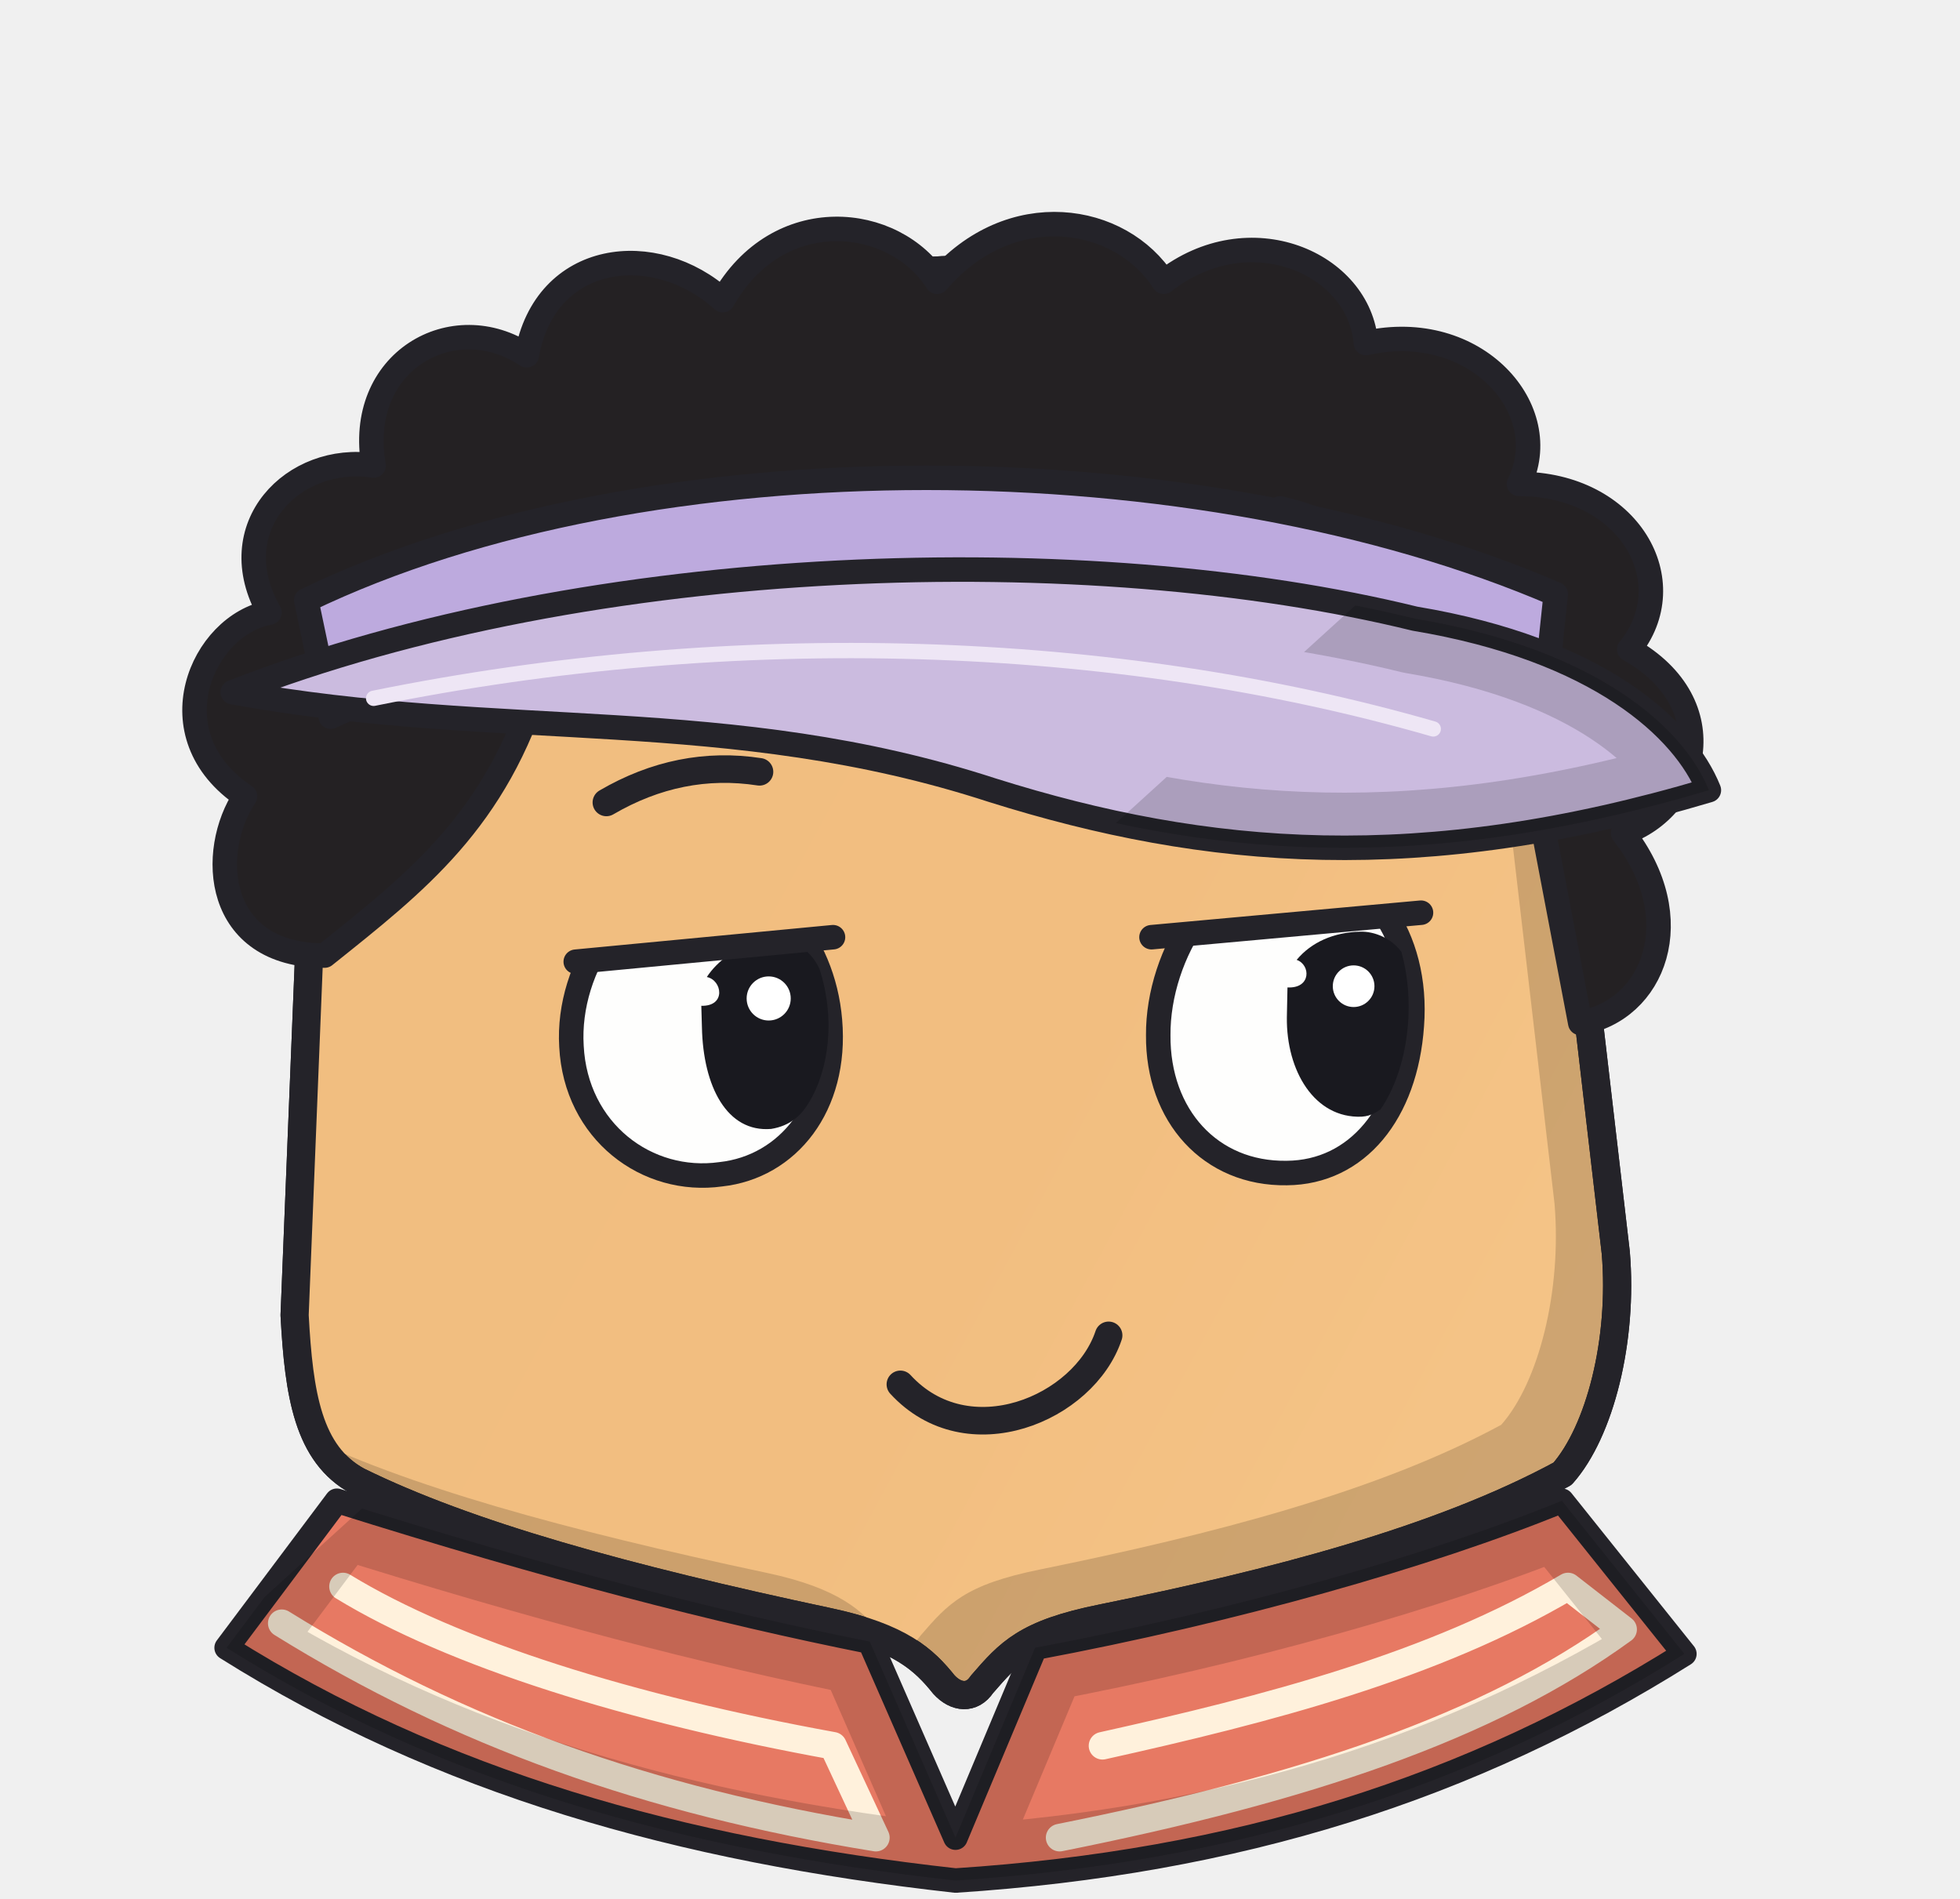
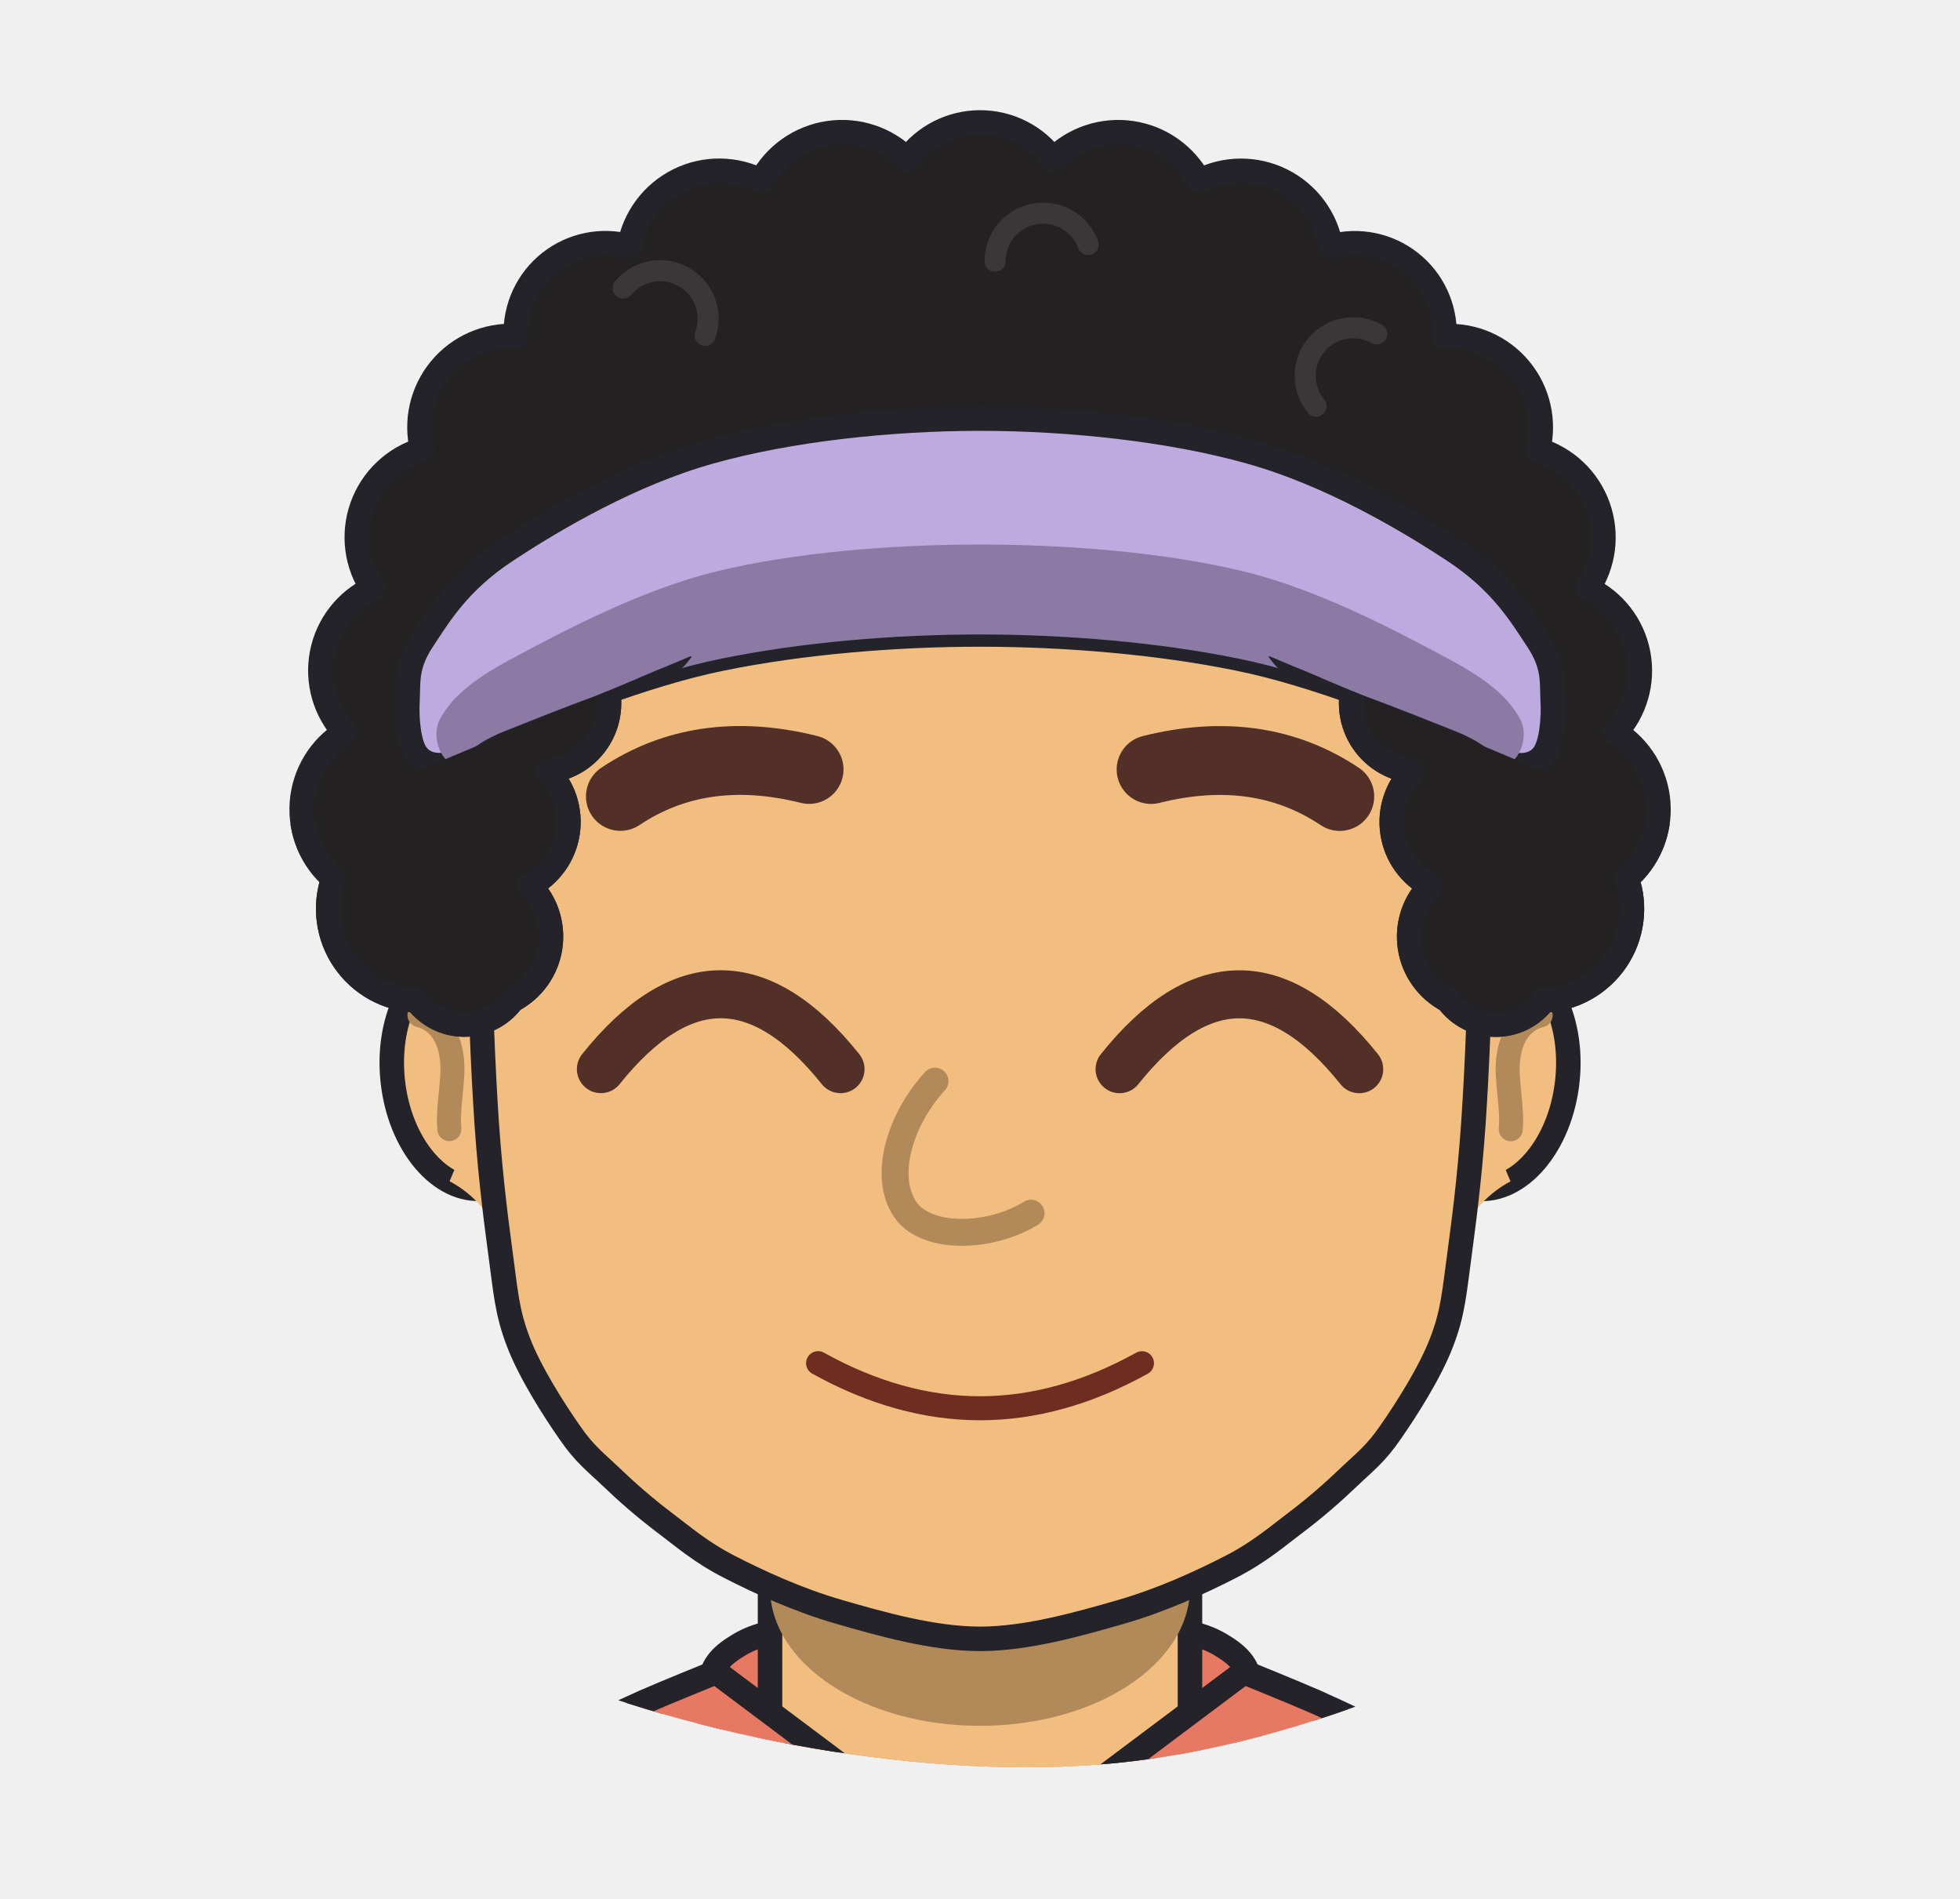
- <svg xmlns="http://www.w3.org/2000/svg" viewBox="0 0 320 310" fill="none" stroke="#242329" stroke-width="4" stroke-linecap="round" stroke-linejoin="round" role="img" aria-labelledby="cap-confident-title cap-confident-description">
+ <svg xmlns="http://www.w3.org/2000/svg" viewBox="0 0 320 310" width="320" height="310">
  <defs>
-     <linearGradient id="cap-confident-skin" x1="84" y1="144" x2="251" y2="234" gradientUnits="userSpaceOnUse">
-       <stop stop-color="#F1BE80" />
-       <stop offset=".55" stop-color="#F2BE80" />
-       <stop offset="1" stop-color="#F4C386" />
-     </linearGradient>
-     <linearGradient id="cap-confident-hair" x1="151" y1="43" x2="158" y2="133" gradientUnits="userSpaceOnUse">
-       <stop stop-color="#493225" />
-       <stop offset=".5" stop-color="#533B2B" />
-       <stop offset="1" stop-color="#33251E" />
-     </linearGradient>
-     <linearGradient id="cap-confident-mint" x1="155" y1="20" x2="162" y2="216" gradientUnits="userSpaceOnUse">
-       <stop stop-color="#B5F3D6" />
-       <stop offset=".55" stop-color="#AEF0D2" />
-       <stop offset="1" stop-color="#ABEDCF" />
-     </linearGradient>
-     <linearGradient id="cap-confident-ear-cushion" x1="35" y1="147" x2="62" y2="200" gradientUnits="userSpaceOnUse">
-       <stop stop-color="#309775" />
-       <stop offset="1" stop-color="#349778" />
-     </linearGradient>
-     <linearGradient id="cap-confident-collar-fabric" x1="99" y1="244" x2="112" y2="301" gradientUnits="userSpaceOnUse">
-       <stop stop-color="#18344F" />
-       <stop offset="1" stop-color="#1D3959" />
-     </linearGradient>
-     <clipPath id="cap-confident-hair-boundary">
-       <path d="M60.5 131.2C68.5 80.1 106.6 44 158.6 44.3C210.7 44.5 247.6 79.4 255.4 131.1C251.6 116.7 232 107 212.6 106.6C195.2 105.5 177.9 111 158.3 113.8C139 117 119.2 116.9 99.2 118.3C82 119.7 69.5 124.2 60.5 131.2Z" />
+     <clipPath id="cd5b">
+       <rect x="-4000" y="-4000" width="9000" height="9000" />
    </clipPath>
-     <clipPath id="cap-confident-head-clip">
-       <path d="M61 130.5C63 83 104 44 159 44C212 44 252 82 255 129L263.8 204.5C265 218.8 261.2 233.7 255.1 240.6C235 251.5 207.9 258.5 179.9 264.2C167.5 266.7 164.8 269.8 160.3 275C158.7 277.4 156.1 277.2 154.1 275C150.9 271 147 267.3 135.3 264.8C101.9 257.7 76.3 250.6 58.4 241.8C50.3 237.4 48.8 227.7 48.1 214.7L50.5 155Z" />
+     <pattern id="cd5pat" width="28" height="28" patternUnits="userSpaceOnUse">
+       <rect width="28" height="28" fill="#F36B4F" />
+       <rect width="14" height="28" fill="#FFF4E6" />
+     </pattern>
+     <clipPath id="cd5cr">
+       <path d="M883.99 607.84C887.78 666.25 851.27 743.05 798.54 789.83C745.81 836.34 649.54 877.99 567.87 887.72C486.21 897.73 381.56 879.34 308.27 849.05C234.99 818.77 157.11 762.25 128.45 706.00C99.78 649.76 104.65 565.93 136.29 511.57C168.20 457.49 247.16 410.44 319.09 380.15C391.02 349.86 491.08 319.85 567.60 329.58C643.86 339.59 723.36 393.13 776.37 439.37C829.10 485.61 880.21 549.43 883.99 607.84Z" />
+       <path d="M-473.50 -700.97L1473.50 -700.97L1473.50 818.77L-473.50 818.77Z" />
    </clipPath>
-     <clipPath id="cap-confident-confident-eyes">
-       <path d="M90 158L238 148L238 199L90 199Z" />
+     <clipPath id="cd5s">
+       <path d="M500 935.7L616.5 850.9C621.8 853.2 636.8 859.1 648.3 864.2C659.7 869.3 672.5 875.4 685.3 881.4C698.1 887.3 712.5 893.3 725 899.9C737.6 906.5 750.8 914.3 760.8 921.1C770.7 927.9 778 934.3 784.6 941C791.2 947.6 795.8 954.2 800.5 960.8C805.1 967.4 808.6 974.1 812.4 980.7C816.1 987.2 821.2 996.8 823 1000L177 1000C178.8 996.8 183.9 987.2 187.6 980.7C191.4 974.1 194.9 967.4 199.5 960.8C204.2 954.2 208.8 947.6 215.4 941C222 934.3 229.3 927.9 239.2 921.1C249.2 914.3 262.4 906.5 275 899.9C287.5 893.3 301.9 887.3 314.7 881.4C327.5 875.4 340.3 869.3 351.7 864.2C363.2 859.1 378.2 853.2 383.5 850.9L500 935.7Z" fill="#FBF5E6" stroke="#242329" stroke-width="10.82" stroke-linejoin="round" stroke-linecap="round" transform="translate(500 1014) scale(0.86) translate(-500 -1000)" />
+       <path d="M500 935.7L616.5 848.3C621.8 850.5 636.8 856.5 648.3 861.5C659.7 866.6 672.5 872.8 685.3 878.7C698.1 884.7 713.6 891.1 725 897.3C736.5 903.5 749.3 912.7 754.2 915.8L500 991.3L245.8 915.8C250.7 912.7 263.5 903.5 275 897.3C286.4 891.1 301.9 884.7 314.7 878.7C327.5 872.8 340.3 866.6 351.7 861.5C363.2 856.5 378.2 850.5 383.5 848.3L500 935.7Z" fill="#E77963" stroke="#242329" stroke-width="10.82" stroke-linejoin="round" stroke-linecap="round" transform="translate(500 1014) scale(0.86) translate(-500 -1000)" />
    </clipPath>
-     <clipPath id="cap-confident-soft-lids">
-       <path d="M90 160Q114 149 139 157L139 199L90 199ZM185 157Q210 145 236 153L236 199L185 199Z" />
+     <clipPath id="cd5eL">
+       <ellipse cx="385.5" cy="569" rx="59.6" ry="60.9" />
    </clipPath>
-     <clipPath id="cap-confident-fin-half">
-       <path d="M330 0H420V420H0V300Z" />
+     <clipPath id="cd5eR">
+       <ellipse cx="614.5" cy="569" rx="59.6" ry="60.9" />
    </clipPath>
-     <clipPath id="cap-confident-fin-collar-front">
-       <path d="M55 245C90 256 117 263 142 268L156 300L169 269C201 263 233 254 255 245L275 270C240 292 202 304 156 307C111 302 72 291 37 269Z" />
+     <filter id="cd5bl" x="-60%" y="-90%" width="220%" height="280%">
+       <feGaussianBlur stdDeviation="15" />
+     </filter>
+     <clipPath id="cd5eo">
+       <path d="M-1000 -1000H2000V2000H-1000Z" />
    </clipPath>
-     <clipPath id="cap-confident-fin-hat">
-       <path d="M38 113C97 90 178 88 231 101C261 106 275 119 279 129C232 143 197 140 162 129C119 115 82 121 38 113Z" />
+     <clipPath id="cd5ck">
+       <ellipse cx="385.5" cy="561.1" rx="66.5" ry="65.2" />
+       <ellipse cx="385.5" cy="569" rx="62.6" ry="63.9" />
+       <ellipse cx="614.5" cy="561.1" rx="66.5" ry="65.2" />
+       <ellipse cx="614.5" cy="569" rx="62.6" ry="63.9" />
+     </clipPath>
+     <clipPath id="cd5ov10">
+       <path d="M-29.5 568.6L372 400L628 400L1029.5 568.6L1029.5 1033.6L-29.5 1033.6Z" />
    </clipPath>
  </defs>
-   <g id="cap-confident-head">
-     <path d="M61 130.5C63 83 104 44 159 44C212 44 252 82 255 129L263.8 204.5C265 218.8 261.2 233.7 255.1 240.6C235 251.5 207.9 258.5 179.9 264.2C167.5 266.7 164.8 269.8 160.3 275C158.7 277.4 156.1 277.2 154.1 275C150.9 271 147 267.3 135.3 264.8C101.9 257.7 76.3 250.6 58.4 241.8C50.3 237.4 48.8 227.7 48.1 214.7L50.5 155Z" fill="url(#cap-confident-skin)" stroke-width="4.6" />
-   </g>
-   <g clip-path="url(#cap-confident-head-clip)" stroke="none">
-     <path d="M61 130.5C63 83 104 44 159 44C212 44 252 82 255 129L263.8 204.5C265 218.8 261.2 233.7 255.1 240.6C235 251.5 207.9 258.5 179.9 264.2C167.5 266.7 164.8 269.8 160.3 275C158.7 277.4 156.1 277.2 154.1 275C150.9 271 147 267.3 135.3 264.8C101.9 257.7 76.3 250.6 58.4 241.8C50.3 237.4 48.8 227.7 48.1 214.7L50.5 155Z" fill="#000000" fill-opacity=".16" />
-     <path d="M61 130.5C63 83 104 44 159 44C212 44 252 82 255 129L263.8 204.5C265 218.8 261.2 233.7 255.1 240.6C235 251.5 207.9 258.5 179.9 264.2C167.5 266.7 164.8 269.8 160.3 275C158.7 277.4 156.1 277.2 154.1 275C150.9 271 147 267.3 135.3 264.8C101.9 257.7 76.3 250.6 58.4 241.8C50.3 237.4 48.8 227.7 48.1 214.7L50.5 155Z" transform="translate(-10 -8)" fill="url(#cap-confident-skin)" />
-   </g>
-   <path d="M61 130.5C63 83 104 44 159 44C212 44 252 82 255 129L263.8 204.5C265 218.8 261.2 233.7 255.1 240.6C235 251.5 207.9 258.5 179.9 264.2C167.5 266.7 164.8 269.8 160.3 275C158.7 277.4 156.1 277.2 154.1 275C150.9 271 147 267.3 135.3 264.8C101.9 257.7 76.3 250.6 58.4 241.8C50.3 237.4 48.8 227.7 48.1 214.7L50.5 155Z" fill="none" stroke-width="4.6" />
-   <g id="cap-confident-hair-front">
-     <path d="M53 156C35 156 34 139 40 130C25 120 33 102 44 100C36 86 48 74 61 76C58 59 74 50 86 58C89 41 107 39 118 49C127 33 146 35 153 46C165 32 183 35 190 46C204 35 222 43 223 56C241 52 254 67 248 79C266 79 275 95 266 106C282 115 277 132 265 136C276 150 270 165 258 167L250 125C244 104 227 87 209 83C202 100 186 99 177 89C169 111 150 114 134 101C124 121 103 122 88 111C81 134 68 144 53 156Z" fill="#242123" stroke-width="4" />
-   </g>
-   <g id="cap-confident-collar">
-     <path d="M55 245C90 256 117 263 142 268L156 300L169 269C201 263 233 254 255 245L275 270C240 292 202 304 156 307C111 302 72 291 37 269Z" fill="#E77963" stroke-width="4" />
-     <path d="M46 265C75 283 106 294 143 300L136 285C103 279 74 270 56 259M173 300C213 292 243 282 265 266L256 259C234 272 207 279 180 285" fill="none" stroke-width="4.5" stroke="#FFF1DC" />
-   </g>
-   <g clip-path="url(#cap-confident-fin-collar-front)">
-     <g clip-path="url(#cap-confident-fin-half)">
-       <path d="M55 245C90 256 117 263 142 268L156 300L169 269C201 263 233 254 255 245L275 270C240 292 202 304 156 307C111 302 72 291 37 269Z" fill="none" stroke="#000000" stroke-opacity=".16" stroke-width="18" />
-     </g>
-   </g>
-   <g id="cap-confident-expression-confident">
-     <g id="cap-confident-eyebrows">
-       <path d="M99 131Q111 124 124 126" fill="none" stroke-width="4.5" />
-       <path d="M198 124Q211 119 224 122" fill="none" stroke-width="4.5" />
-     </g>
-     <g clip-path="url(#cap-confident-confident-eyes)">
-       <g id="cap-confident-eyes">
-         <path id="cap-confident-eye-white-left" d="M114.5 143.1C125.2 143 134.4 153.4 135.5 166.6C136.7 180.6 128.6 190.5 117.7 191.7C105.6 193.4 94 184.7 93.3 170.8C92.5 157.7 102.1 143.7 114.5 143.1Z" fill="#FEFEFD" stroke-width="4" />
-         <path d="M123.7 153.8C128.5 152.2 132.3 154.8 133.8 158.2C136.4 166.2 135.4 174.6 132 180.1C130.8 182.1 129 183.8 125.9 184.3C118.7 184.9 114.8 177.4 114.6 167.7L114.5 164.2C118.6 164.3 117.9 160 115.4 159.5C117.1 156.9 120.1 154.7 123.7 153.8Z" fill="#19191F" stroke="none" />
-         <circle cx="125.5" cy="163" r="3.6" fill="#FFFFFF" stroke="none" />
-         <path id="cap-confident-eye-white-right" d="M211.1 140.8C223.5 141 231.6 153 230.5 167.4C229.5 181.7 221.6 191.4 210.1 191.5C197.6 191.7 189 182.1 189.1 169C189 155.7 198.6 140.2 211.1 140.8Z" fill="#FEFEFD" stroke-width="4" />
-         <path d="M222 152.1C224.4 152 227.2 153.2 228.8 155.4C231.2 164 229.9 174.5 225.4 181.1C224.9 181.4 224 182.2 222.3 182.3C214.6 182.6 210 174.8 210.1 166.1L210.2 161.2C214.1 161.4 214 157.5 211.7 156.7C214.1 153.8 217.8 152.2 222 152.1Z" fill="#19191F" stroke="none" />
-         <circle cx="221" cy="161" r="3.4" fill="#FFFFFF" stroke="none" />
+   <g transform="translate(-55 -107) scale(0.43)">
+     <g clip-path="url(#cd5b)">
+       <g transform="translate(500 1014) scale(0.86) translate(-500 -1000)">
+         <g clip-path="url(#cd5cr)">
+           <g transform="translate(0 0.06)">
+             <path d="M500 824.5C525.6 824.5 558.7 826.2 576.8 828.4C594.9 830.7 601.5 833.1 608.5 837.7C615.6 842.3 619.6 847.4 619.1 856.2C618.7 865.1 625.8 880.5 605.9 890.7C586 900.8 535.3 917.1 500 917.1C464.7 917.1 414 900.8 394.1 890.7C374.2 880.5 381.3 865.1 380.9 856.2C380.4 847.4 384.4 842.3 391.5 837.7C398.5 833.1 405.1 830.7 423.2 828.4C441.3 826.2 474.4 824.5 500 824.5Z" fill="#E77963" stroke="#242329" stroke-width="10.82" stroke-linejoin="round" stroke-linecap="round" />
+           </g>
+         </g>
+         <g clip-path="url(#cd5cr)">
+           <g transform="translate(0 0.06)">
+             <path d="M407.3 768.9L407.3 935.7Q407.3 967.4 439.1 967.4L560.9 967.4Q592.7 967.4 592.7 935.7L592.7 768.9Z" fill="#F2BE80" stroke="#242329" stroke-width="10.82" stroke-linejoin="round" stroke-linecap="round" />
+             <ellipse cx="500" cy="811.2" rx="92.7" ry="60.9" fill="#B28958" />
+           </g>
+         </g>
+         <g transform="matrix(1 0.0001 -0.0001 1 0.08335 0.01754)">
+           <ellipse cx="275.6" cy="583.6" rx="35.1" ry="51.6" transform="rotate(-6 275.6 583.6)" fill="#F2BE80" stroke="#242329" stroke-width="10.82" stroke-linejoin="round" stroke-linecap="round" />
+           <ellipse cx="724.4" cy="583.6" rx="35.1" ry="51.6" transform="rotate(6 724.4 583.6)" fill="#F2BE80" stroke="#242329" stroke-width="10.82" stroke-linejoin="round" stroke-linecap="round" />
+           <path d="M281.3 496.1C281.3 518.4 271 529.5 260.6 535.4L286.2 583.6ZM718.7 496.1C718.7 518.4 729 529.5 739.4 535.4L713.8 583.6ZM291.8 671C288.8 648.8 276.3 637.3 265.8 631.7L286.2 583.6ZM708.2 671C711.2 648.8 723.7 637.3 734.2 631.7L713.8 583.6Z" fill="#F2BE80" />
+           <path d="M252.5 558.4C263.1 561.1 267.7 571.6 267 584.9C266.4 594.2 265 602.1 265.7 608.7M747.5 558.4C736.9 561.1 732.3 571.6 733 584.9C733.6 594.2 735 602.1 734.3 608.7" fill="none" stroke="#B28958" stroke-width="10.6" stroke-linecap="round" stroke-linejoin="round" />
+         </g>
+         <g transform="matrix(1 0.0001 -0.0001 1 0.08335 0.01754)">
+           <path d="M500 255.3C526.5 255.3 554.7 258.6 579.4 265.9C604.1 273.2 628.8 284 648.3 299C667.7 314 684.4 334.9 695.9 355.9C707.4 376.8 712.9 400 717.1 424.7C721.3 449.4 720.8 475.5 721.1 504.1C721.3 532.8 720 570.3 718.4 596.8C716.9 623.3 714.2 645.3 711.8 663C709.4 680.6 708.9 689.5 703.8 702.7C698.8 715.9 688.2 732.5 681.3 742.4C674.5 752.3 669.8 755.6 662.8 762.3C655.9 768.9 648.4 775.5 639.7 782.1C630.9 788.7 623.4 795.4 610.5 802C597.6 808.6 580.6 816.5 562.2 821.8C543.8 827.1 520.7 833.7 500 833.7C479.3 833.7 456.2 827.1 437.8 821.8C419.4 816.5 402.4 808.6 389.5 802C376.6 795.4 369.1 788.7 360.3 782.1C351.6 775.5 344.1 768.9 337.2 762.3C330.2 755.6 325.5 752.3 318.7 742.4C311.8 732.5 301.2 715.9 296.2 702.7C291.1 689.5 290.6 680.6 288.2 663C285.8 645.3 283.1 623.3 281.6 596.8C280 570.3 278.7 532.8 278.9 504.1C279.2 475.5 278.7 449.4 282.9 424.7C287.1 400 292.6 376.8 304.1 355.9C315.6 334.9 332.3 314 351.7 299C371.2 284 395.9 273.2 420.6 265.9C445.3 258.6 473.5 255.3 500 255.3Z" fill="#F2BE80" data-sk="1" stroke="#242329" stroke-width="10.82" stroke-linejoin="round" stroke-linecap="round" />
+         </g>
+         <g clip-path="url(#cd5cr)">
+           <g transform="translate(0 0.13)">
+             <path d="M500 935.7L616.5 850.9C621.8 853.2 636.8 859.1 648.3 864.2C659.7 869.3 672.5 875.4 685.3 881.4C698.1 887.3 712.5 893.3 725 899.9C737.6 906.5 750.8 914.3 760.8 921.1C770.7 927.9 778 934.3 784.6 941C791.2 947.6 795.8 954.2 800.5 960.8C805.1 967.4 808.6 974.1 812.4 980.7C816.1 987.2 821.2 996.8 823 1000L177 1000C178.8 996.8 183.9 987.2 187.6 980.7C191.4 974.1 194.9 967.4 199.5 960.8C204.2 954.2 208.8 947.6 215.4 941C222 934.3 229.3 927.9 239.2 921.1C249.2 914.3 262.4 906.5 275 899.9C287.5 893.3 301.9 887.3 314.7 881.4C327.5 875.4 340.3 869.3 351.7 864.2C363.2 859.1 378.2 853.2 383.5 850.9L500 935.7Z" fill="#FBF5E6" stroke="#242329" stroke-width="10.82" stroke-linejoin="round" stroke-linecap="round" />
+             <path d="M500 935.7L616.5 848.3C621.8 850.5 636.8 856.5 648.3 861.5C659.7 866.6 672.5 872.8 685.3 878.7C698.1 884.7 713.6 891.1 725 897.3C736.5 903.5 749.3 912.7 754.2 915.8L500 991.3L245.8 915.8C250.7 912.7 263.5 903.5 275 897.3C286.4 891.1 301.9 884.7 314.7 878.7C327.5 872.8 340.3 866.6 351.7 861.5C363.2 856.5 378.2 850.5 383.5 848.3L500 935.7Z" fill="#E77963" stroke="#242329" stroke-width="10.82" stroke-linejoin="round" stroke-linecap="round" />
+           </g>
+         </g>
+         <g transform="matrix(1 0.0001 -0.0001 1 0.08335 0.01754)">
+           <path fill="#242123" data-o="f" d="M251.1 551.8A40.4 40.4 0 0 1 214.5 498A40.1 40.1 0 0 1 219.4 433.5A40.1 40.1 0 0 1 231.7 370A40.4 40.4 0 0 1 253.7 308.7A40.3 40.3 0 0 1 295 258.6A39.6 39.6 0 0 1 345.1 219A40.3 40.3 0 0 1 403.3 190.1A40.4 40.4 0 0 1 467.8 180.6A39.9 39.9 0 0 1 532.2 180.6A40.4 40.4 0 0 1 596.7 190.1A40.3 40.3 0 0 1 654.9 219A39.6 39.6 0 0 1 705 258.6A40.3 40.3 0 0 1 746.3 308.7A40.4 40.4 0 0 1 768.3 370A40.1 40.1 0 0 1 780.6 433.5A40.1 40.1 0 0 1 785.5 498A40.4 40.4 0 0 1 748.9 551.8A26.3 26.3 0 0 1 706.5 551.8A31.7 31.7 0 0 1 698.8 501.2A31.7 31.7 0 0 1 691.1 450.6A30.1 30.1 0 0 1 666.2 408.9A30.9 30.9 0 0 1 626.2 379.3A31.7 31.7 0 0 1 576.5 367.3A31.7 31.7 0 0 1 525.5 363A31.6 31.6 0 0 1 474.5 363A31.7 31.7 0 0 1 423.5 367.3A31.7 31.7 0 0 1 373.8 379.3A30.9 30.9 0 0 1 333.8 408.9A30.1 30.1 0 0 1 308.9 450.6A31.7 31.7 0 0 1 301.2 501.2A31.7 31.7 0 0 1 293.5 551.8A26.3 26.3 0 0 1 251.1 551.8Z" stroke="#242329" stroke-width="10.82" stroke-linejoin="round" stroke-linecap="round" />
+           <path fill="none" stroke="#3A3739" stroke-width="9.3" stroke-linecap="round" stroke-linejoin="round" d="M342.4 237.4A21.2 21.2 0 0 1 378.6 258.3M506.6 225.5A21.2 21.2 0 0 1 547.7 218.2M648.3 289.5A21.2 21.2 0 0 1 675.1 257.6" />
+         </g>
+         <g transform="matrix(1 0.0001 -0.0001 1 0.08335 0.01754)">
+           <g filter="url(#cd5bl)">
+             <ellipse cx="330.6" cy="668.3" rx="35.7" ry="19.9" fill="#EE9865" opacity="0.000" transform="matrix(0.4 0 0 0.4 198.36 400.98)" />
+           </g>
+           <g filter="url(#cd5bl)">
+             <ellipse cx="669.4" cy="668.3" rx="35.7" ry="19.9" fill="#EE9865" opacity="0.000" transform="matrix(0.4 0 0 0.4 401.64 400.98)" />
+           </g>
+         </g>
+         <g transform="matrix(1 0.0001 -0.0001 1 0.08335 0.01754)">
+           <g clip-path="url(#cd5eo)" display="none">
+             <g>
+               <ellipse cx="385.5" cy="561.1" rx="63.5" ry="62.2" fill="#523027" />
+               <ellipse cx="385.5" cy="569" rx="59.6" ry="60.9" fill="#FDFCFA" />
+               <g clip-path="url(#cd5eL)">
+                 <g transform="translate(0.00 0.00)">
+                   <ellipse cx="397.4" cy="573.6" rx="38.4" ry="44.3" fill="#050404" />
+                   <circle cx="381.5" cy="552.5" r="11.3" fill="#FDFCFA" />
+                   <circle cx="416.6" cy="590.8" r="5.8" fill="#FDFCFA" />
+                 </g>
+               </g>
+             </g>
+             <g>
+               <ellipse cx="614.5" cy="561.1" rx="63.5" ry="62.2" fill="#523027" />
+               <ellipse cx="614.5" cy="569" rx="59.6" ry="60.9" fill="#FDFCFA" />
+               <g clip-path="url(#cd5eR)">
+                 <g transform="translate(0.00 0.00)">
+                   <ellipse cx="602.6" cy="573.6" rx="38.4" ry="44.3" fill="#050404" />
+                   <circle cx="586.7" cy="552.5" r="11.3" fill="#FDFCFA" />
+                   <circle cx="621.8" cy="590.8" r="5.8" fill="#FDFCFA" />
+                 </g>
+               </g>
+             </g>
+           </g>
+           <g clip-path="url(#cd5ck)">
+             <g>
+               <path d="M312.7 618C312.7 669.6 458.3 669.6 458.3 618Q385.5 596.8 312.7 618ZM541.7 618C541.7 669.6 687.3 669.6 687.3 618Q614.5 596.8 541.7 618Z" fill="#F2BE80" display="none" />
+             </g>
+           </g>
+           <path fill="none" stroke="#523027" stroke-linecap="round" stroke-linejoin="round" display="inline" d="M332.6 582.2Q385.5 516.1 438.4 582.2M561.6 582.2Q614.5 516.1 667.4 582.2" stroke-width="21.2" />
+           <path fill="none" stroke="#523027" stroke-width="30.4" stroke-linecap="round" stroke-linejoin="round" d="M341.2 461.8Q376.9 438.0 424.5 449.9M658.8 461.8Q623.1 438.0 575.5 449.9" transform="translate(0 0.00)" />
+           <g>
+             <path d="M480.1 587.5C464.3 604.7 456.3 631.2 468.2 645.8C478.8 657.7 505.3 656.4 522.5 645.8" fill="none" stroke="#B28958" stroke-width="11.9" stroke-linecap="round" stroke-linejoin="round" />
+           </g>
+           <path fill="#6E2D20" stroke="#6E2D20" stroke-linejoin="round" stroke-linecap="round" d="M428.5 712.0C452.3 725.2 476.2 731.9 500.0 731.9C523.8 731.9 547.7 725.2 571.5 712.0C547.7 725.2 523.8 731.9 500.0 731.9C476.2 731.9 452.3 725.2 428.5 712.0Z" stroke-width="10.60" />
+           <path fill="#FDFCFA" display="none" />
+           <g>
+             <path d="M469.6 731.4Q500 714.2 530.4 731.4Q500 745.1 469.6 731.4Z" fill="#D9604A" display="none" />
+           </g>
+         </g>
+         <g transform="matrix(1 0.0001 -0.0001 1 0.08335 0.01754)">
+           <path d="M500 295C539.7 295 584.3 299.8 619.1 309.6C654 319.3 688 339.3 709.1 353.2C730.3 367.1 738.9 381.9 746.2 392.9C753.5 404 752.4 411 752.8 419.4C753.3 427.8 752.2 438.6 748.9 443.2C745.5 447.9 739.6 449 733 447.2C726.4 445.5 729 440.4 709.1 432.7C689.3 424.9 648.7 407.9 613.8 400.9C579 393.8 537.9 390.3 500 390.3C462.1 390.3 421 393.8 386.2 400.9C351.3 407.9 310.7 424.9 290.9 432.7C271 440.4 273.6 445.5 267 447.2C260.4 449 254.5 447.9 251.1 443.2C247.8 438.6 246.7 427.8 247.2 419.4C247.6 411 246.5 404 253.8 392.9C261.1 381.9 269.7 367.1 290.9 353.2C312 339.3 346 319.3 380.9 309.6C415.7 299.8 460.3 295 500 295Z" fill="#BDAADE" stroke="#242329" stroke-width="10.82" stroke-linejoin="round" stroke-linecap="round" />
+           <path d="M500 350.6C538.8 350.6 582.1 354.1 616.5 362.5C650.9 370.9 686.2 390.1 706.5 400.9C726.8 411.7 733.9 419.6 738.3 427.4C742.7 435.1 737.8 446.3 733 447.2C728.1 448.1 729 440.4 709.1 432.7C689.3 424.9 648.7 407.9 613.8 400.9C579 393.8 537.9 390.3 500 390.3C462.1 390.3 421 393.8 386.2 400.9C351.3 407.9 310.7 424.9 290.9 432.7C271 440.4 271.9 448.1 267 447.2C262.2 446.3 257.3 435.1 261.7 427.4C266.1 419.6 273.2 411.7 293.5 400.9C313.8 390.1 349.1 370.9 383.5 362.5C417.9 354.1 461.2 350.6 500 350.6Z" fill="#8A7AA4" />
+         </g>
+         <g transform="matrix(1 0.0001 -0.0001 1 0.08335 0.01754)">
+           <g clip-path="url(#cd5ov10)">
+             <path fill="#242123" data-o="f" d="M251.1 551.8A40.4 40.4 0 0 1 214.5 498A40.1 40.1 0 0 1 219.4 433.5A40.1 40.1 0 0 1 231.7 370A40.4 40.4 0 0 1 253.7 308.7A40.3 40.3 0 0 1 295 258.6A39.6 39.6 0 0 1 345.1 219A40.3 40.3 0 0 1 403.3 190.1A40.4 40.4 0 0 1 467.8 180.6A39.9 39.9 0 0 1 532.2 180.6A40.4 40.4 0 0 1 596.7 190.1A40.3 40.3 0 0 1 654.9 219A39.6 39.6 0 0 1 705 258.6A40.3 40.3 0 0 1 746.3 308.7A40.4 40.4 0 0 1 768.3 370A40.1 40.1 0 0 1 780.6 433.5A40.1 40.1 0 0 1 785.5 498A40.4 40.4 0 0 1 748.9 551.8A26.3 26.3 0 0 1 706.5 551.8A31.7 31.7 0 0 1 698.8 501.2A31.7 31.7 0 0 1 691.1 450.6A30.1 30.1 0 0 1 666.2 408.9A30.9 30.9 0 0 1 626.2 379.3A31.7 31.7 0 0 1 576.5 367.3A31.7 31.7 0 0 1 525.5 363A31.6 31.6 0 0 1 474.5 363A31.7 31.7 0 0 1 423.5 367.3A31.7 31.7 0 0 1 373.8 379.3A30.9 30.9 0 0 1 333.8 408.9A30.1 30.1 0 0 1 308.9 450.6A31.7 31.7 0 0 1 301.2 501.2A31.7 31.7 0 0 1 293.5 551.8A26.3 26.3 0 0 1 251.1 551.8Z" stroke="#242329" stroke-width="10.82" stroke-linejoin="round" stroke-linecap="round" />
+             <path fill="none" stroke="#3A3739" stroke-width="9.3" stroke-linecap="round" stroke-linejoin="round" d="M342.4 237.4A21.2 21.2 0 0 1 378.6 258.3M506.6 225.5A21.2 21.2 0 0 1 547.7 218.2M648.3 289.5A21.2 21.2 0 0 1 675.1 257.6" />
+           </g>
+         </g>
      </g>
    </g>
-     <path d="M94 157L136 153M188 153L232 149" fill="none" stroke-width="4" />
-     <path d="M147 226C158 238 177 230 181 218" fill="none" stroke-width="4.5" />
-   </g>
-   <g id="cap-confident-headgear">
-     <path d="M50 98C106 71 196 72 254 97L252 116C196 97 103 94 54 117Z" fill="#BDAADE" stroke-width="4" />
-     <path d="M38 113C97 90 178 88 231 101C261 106 275 119 279 129C232 143 197 140 162 129C119 115 82 121 38 113Z" fill="#CBBBDF" stroke-width="4" />
-     <path d="M61 114C120 102 182 104 234 119" fill="none" stroke-width="2.5" stroke="#EEE6F5" />
-   </g>
-   <g clip-path="url(#cap-confident-fin-hat)">
-     <g clip-path="url(#cap-confident-fin-half)">
-       <path d="M38 113C97 90 178 88 231 101C261 106 275 119 279 129C232 143 197 140 162 129C119 115 82 121 38 113Z" fill="none" stroke="#000000" stroke-opacity=".16" stroke-width="18" />
+     <g clip-path="url(#cd5b)">
+       <g transform="translate(0 0.00)" />
    </g>
  </g>
</svg>
